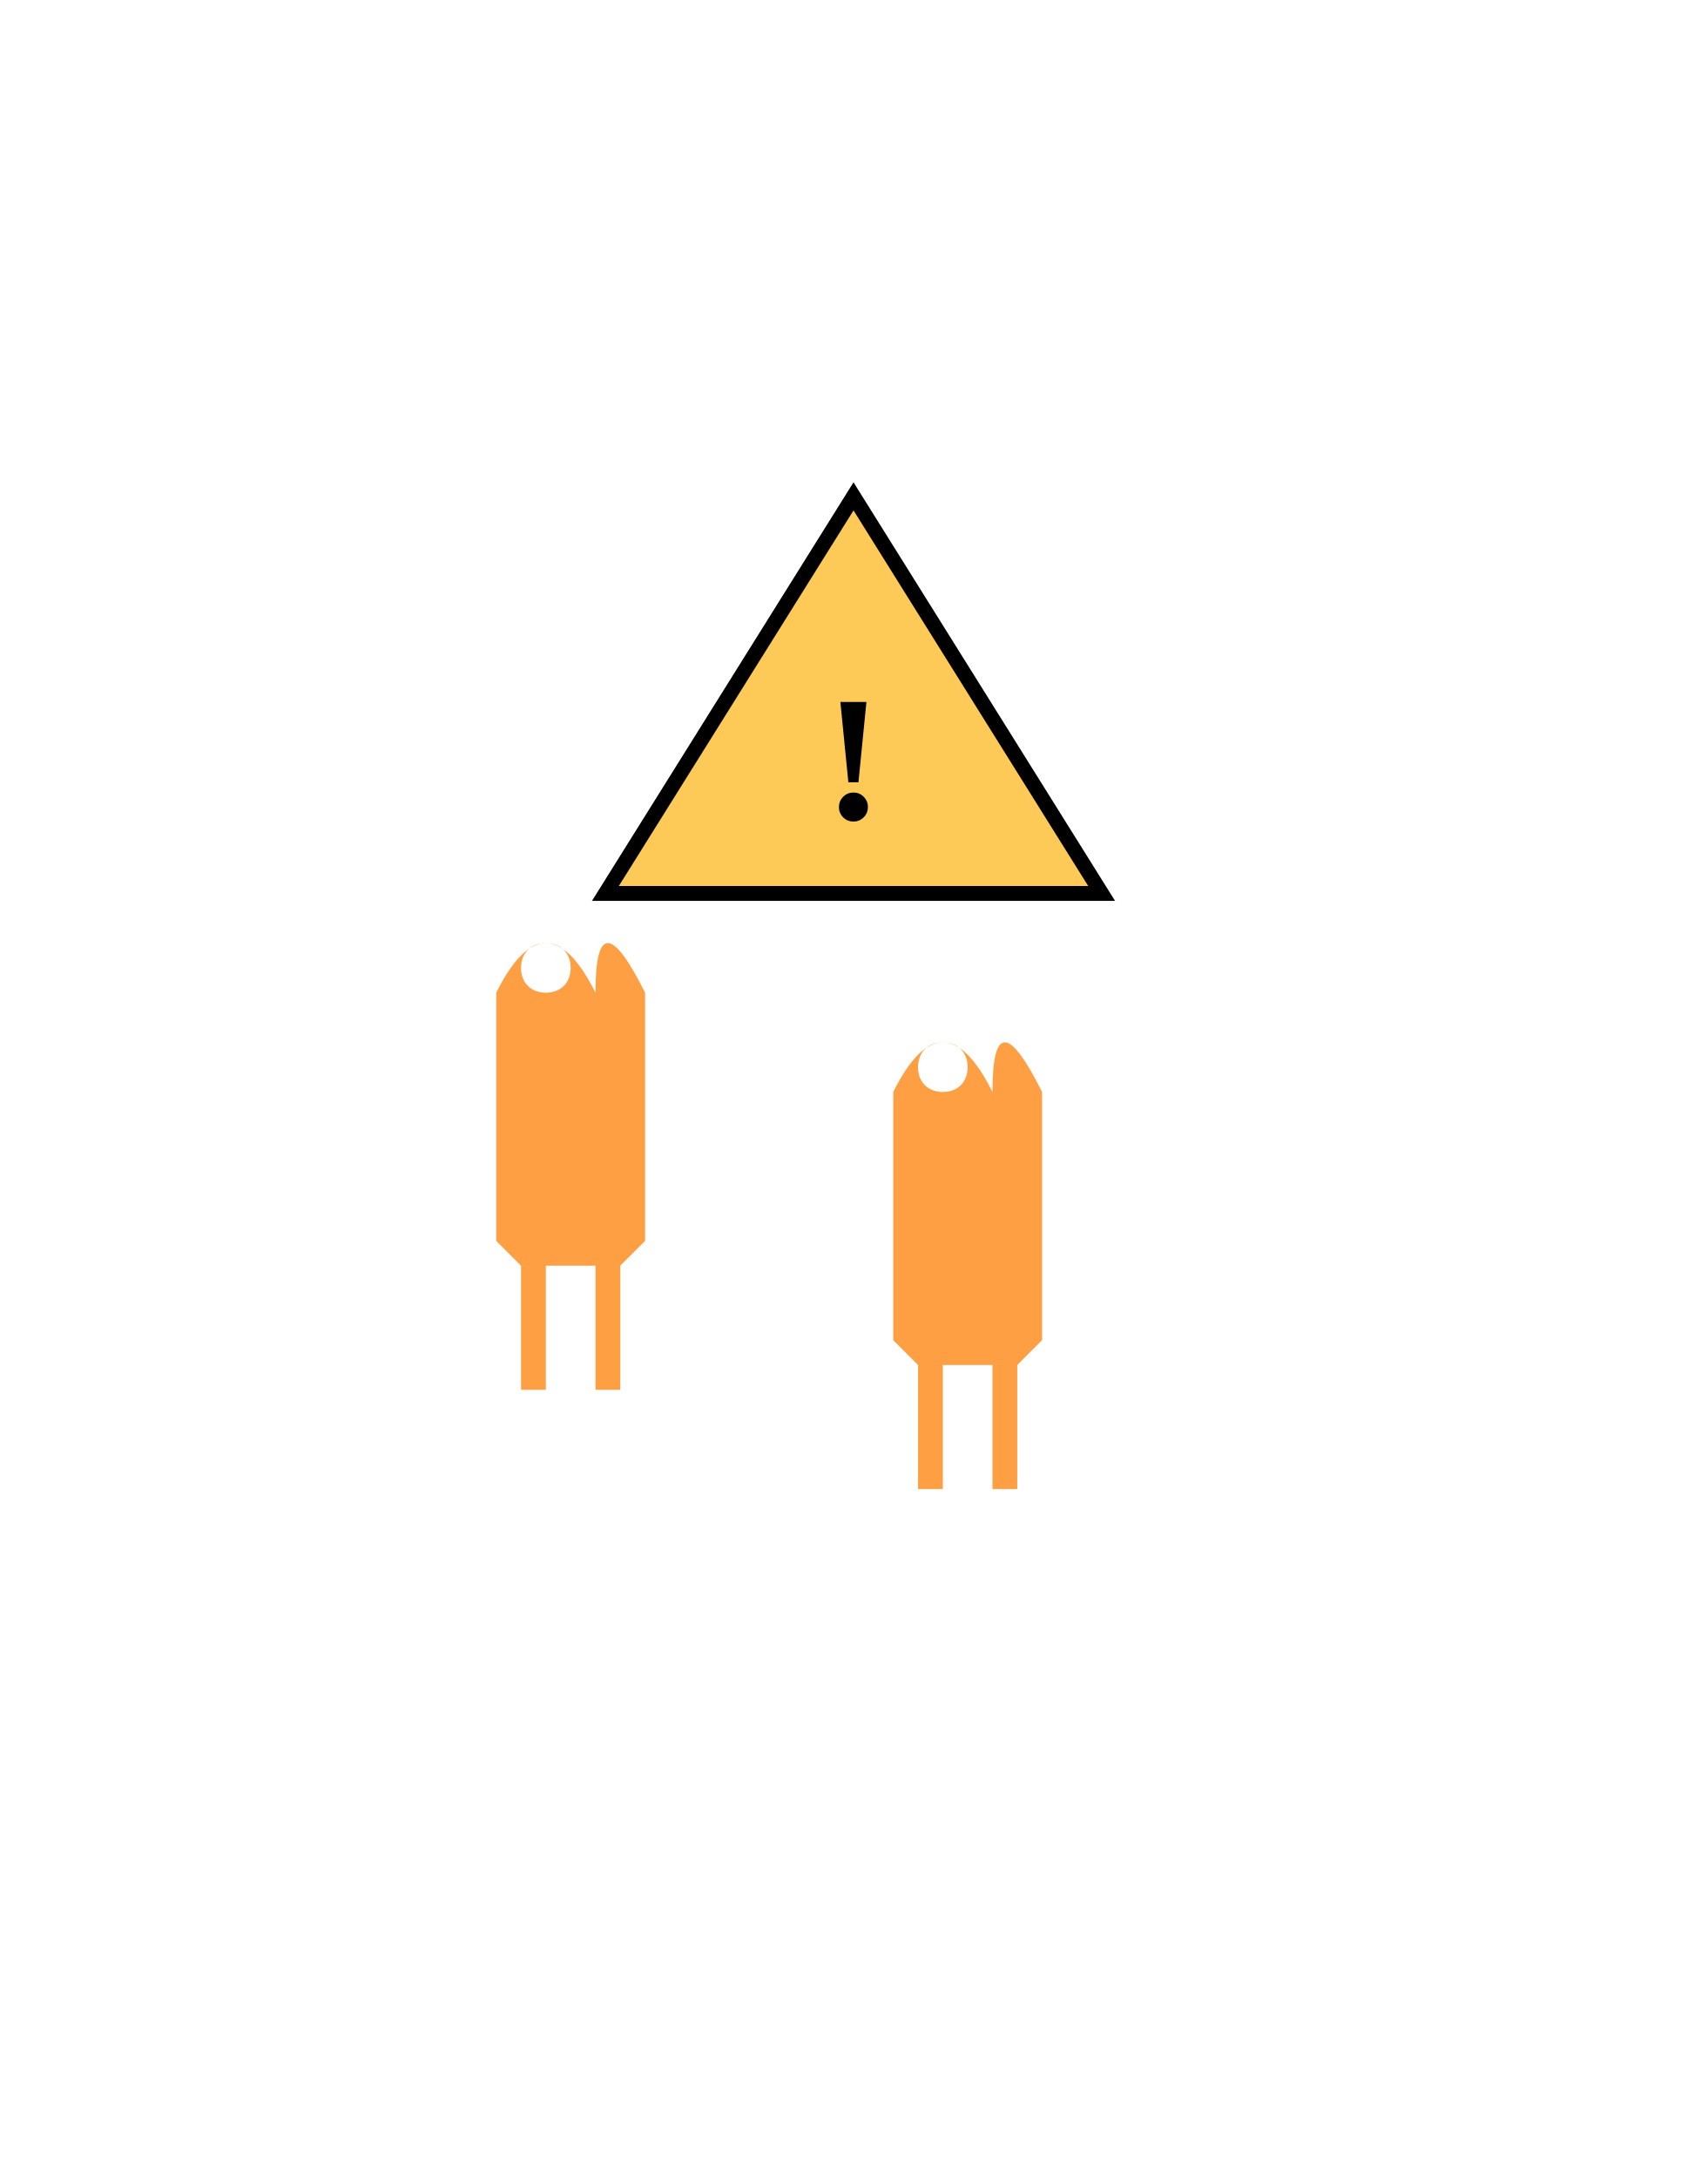
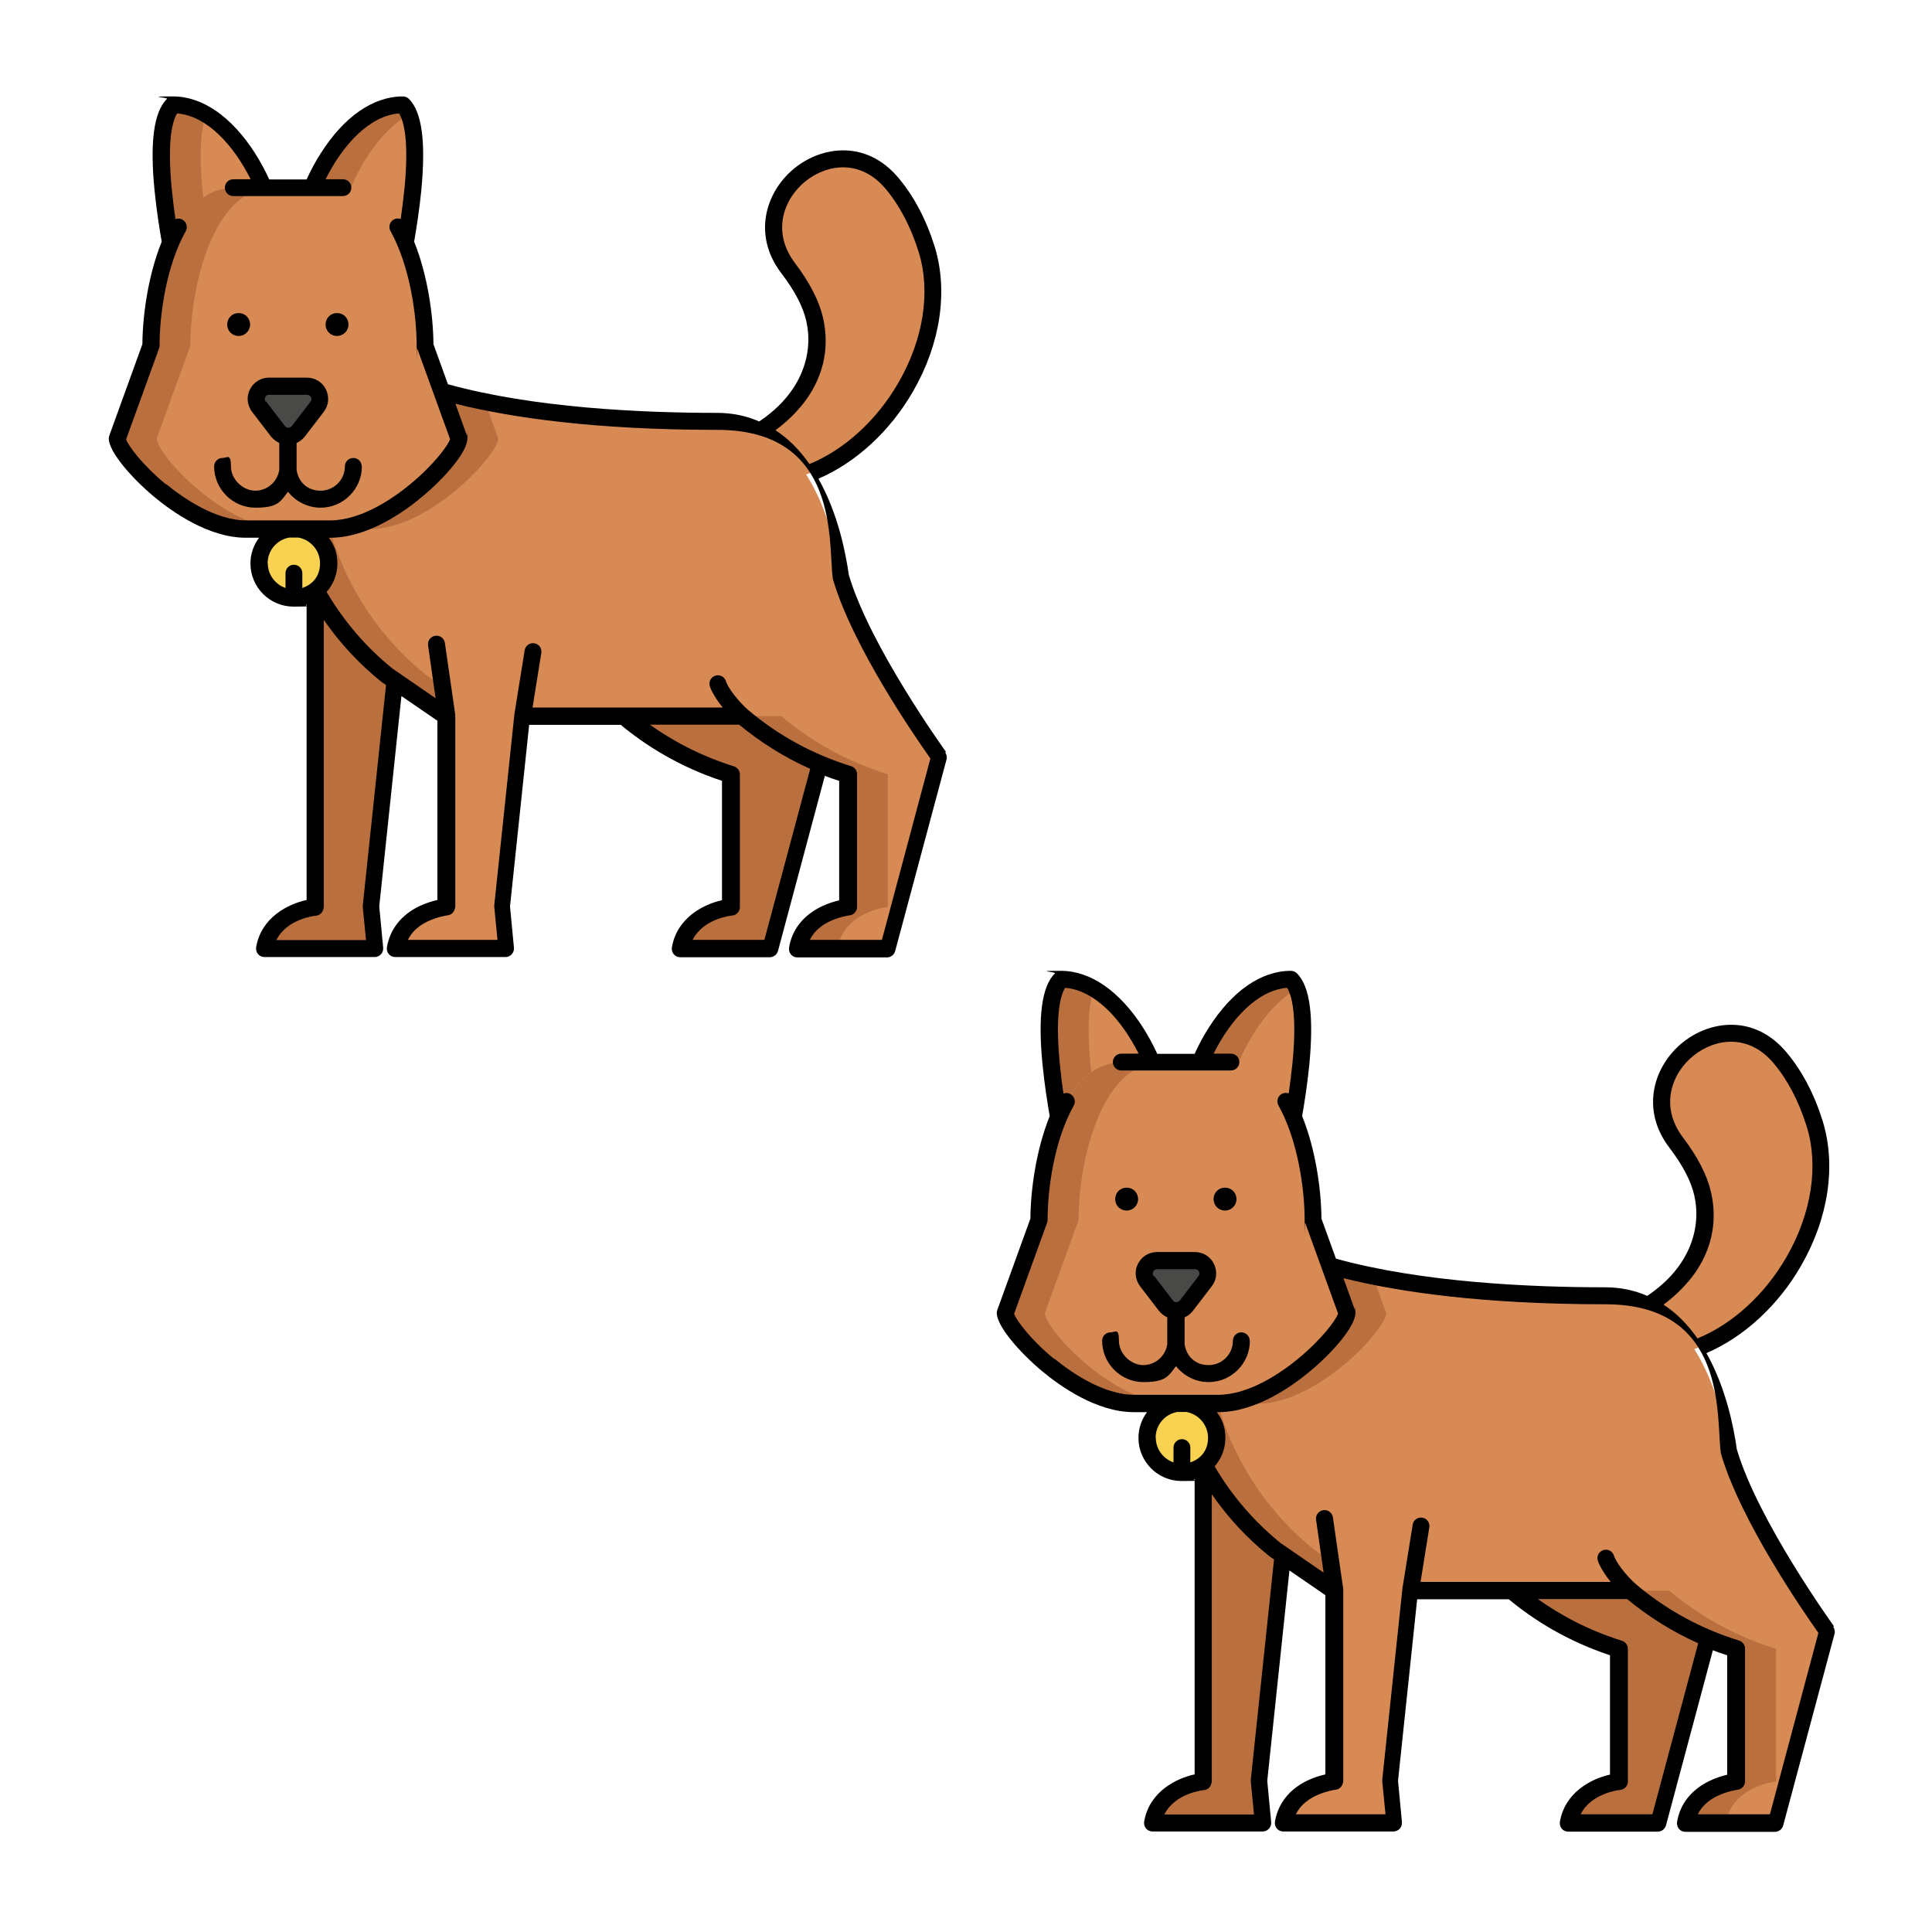
- <svg xmlns="http://www.w3.org/2000/svg" id="dog2" viewBox="0 0 344.1 438.8">
-   <g fill="#ff9f43">
-     <path d="M120,200 Q110,180 100,200 L100,250 L105,255 L105,280 L110,280 L110,255 L120,255 L120,280 L125,280 L125,255 L130,250 L130,200 Q120,180 120,200 Z M105,195 C105,192 107,190 110,190 C113,190 115,192 115,195 C115,198 113,200 110,200 C107,200 105,198 105,195 Z" />
-     <path d="M200,220 Q190,200 180,220 L180,270 L185,275 L185,300 L190,300 L190,275 L200,275 L200,300 L205,300 L205,275 L210,270 L210,220 Q200,200 200,220 Z M185,215 C185,212 187,210 190,210 C193,210 195,212 195,215 C195,218 193,220 190,220 C187,220 185,218 185,215 Z" />
+ <svg xmlns="http://www.w3.org/2000/svg" id="Calque_1" viewBox="0 0 1080 1080">
+   <g id="Layer_2">
+     <g>
+       <path d="M455.3,178.3c-2.1-9.1-7.4-18.8-14.7-28.3-29.5-38.6,26.9-84.7,58.1-47.5,7.9,9.4,14.5,21.5,19.3,36.8,15.8,50.7-24.1,116.4-75.8,128.4-16.7,3.9-40.9,4.6-44.8-14.5,38.5-12,66.1-39.9,58-74.9h0Z" fill="#d88a55" />
+       <path d="M401.9,311.9h-6.3v-6.5h-10.1v-5.1c-23.7,14.1-65.6,67.3-65.6,67.3,0,0,27,46.1,88.8,65.2v74.2s-24.5,2.4-28.1,23.1h50.1l28.7-107.1s-51.1-70.4-57.5-111.2h0Z" fill="#ba703e" />
+       <path d="M207.4,506.5l17.8-168.6-49-23.1v191.7h-.1v.5s-24.5,2.4-28.1,23.1h61.7l-2.3-23.6Z" fill="#ba703e" />
+       <path d="M469.9,322.4c-4.6-34-22-86.8-69.1-86.8-160,0-200-37.2-200-37.2l-44.5,60.1c1.9,46.5,23.8,89.8,60,119l33.1,22.8v106.3h-.1v.5s-24.5,2.4-28.1,23.1h61.7l-2.3-23.6,11.2-106.3h122.9c14.2,12,33.9,24.6,59.6,32.5v74.2s-24.5,2.4-28.1,23.1h50.1l28.7-107.1s-43.1-59.4-55.1-100.7Z" fill="#d88a55" />
+       <g>
+         <path d="M249.3,385l-10.9-7.5c-36.3-29.1-58.1-72.5-60-119l37.8-50.9c-11.1-5.3-15.3-9.2-15.3-9.2l-44.5,60.1c1.9,46.5,23.8,89.8,60,119l33,22.8v-15.2h0Z" fill="#ba703e" />
+         <path d="M496.3,507v-74.2c-25.7-7.9-45.3-20.5-59.6-32.5h-22.1c14.2,12,33.9,24.6,59.6,32.5v74.2s-24.5,2.4-28.1,23.1h22.1c3.6-20.7,28.1-23.1,28.1-23.1Z" fill="#ba703e" />
+       </g>
+       <path d="M156.3,258.5c.5,12.7,2.5,25.2,6,37.3h44.3c33.4,0,71.9-41.6,71.9-50.7l-7.4-20.5c-53.8-11-70.2-26.2-70.2-26.2l-44.5,60.1Z" fill="#ba703e" />
+       <g>
+         <path d="M96.6,142.4s-14.8-68.9,0-83.7c32.7,0,59.3,51,59.3,83.7h-59.3Z" fill="#d88a55" />
+         <path d="M115.3,64.2c-5.9-3.5-12.2-5.5-18.7-5.5-14.8,14.8,0,83.7,0,83.7h22.1s-12.1-56.5-3.4-78.2Z" fill="#ba703e" />
+         <path d="M225.2,142.4s14.8-68.9,0-83.7c-32.7,0-59.3,51-59.3,83.7h59.3Z" fill="#d88a55" />
+         <path d="M187.5,142.4c0-26.4,17.2-64.6,41.1-78.5-.9-2.1-2-3.9-3.3-5.3-32.7,0-59.3,51-59.3,83.7h21.5Z" fill="#ba703e" />
+         <path d="M191.6,105.1h-61.3c-33.1,0-45.9,55-45.9,88.1l-18.8,51.9c0,9,38.5,50.7,71.9,50.7h46.9c33.4,0,71.9-41.6,71.9-50.7l-18.8-51.9c0-33.1-12.8-88.1-45.9-88.1Z" fill="#d88a55" />
+         <path d="M87.6,245.1l18.8-51.9c0-33.1,12.8-88.1,45.9-88.1h-22.1c-33.1,0-45.9,55-45.9,88.1l-18.8,51.9c0,9,38.5,50.7,71.9,50.7h22.1c-33.4,0-71.9-41.6-71.9-50.7Z" fill="#ba703e" />
+         <path d="M155.2,241.1l-10.5-13.7c-3.6-4.7-.3-11.5,5.7-11.5h21.1c5.9,0,9.3,6.8,5.7,11.5l-10.5,13.7c-2.9,3.7-8.5,3.7-11.3,0h0Z" fill="#494a47" />
+       </g>
+       <circle cx="164.1" cy="314.9" r="19.3" transform="translate(-30.2 17.7) rotate(-5.7)" fill="#f8d250" />
+       <g>
+         <path d="M528.8,420.3c-.4-.6-42.5-58.9-54.3-98.9-1.7-12.1-6-34.3-17-53.8,20.9-9,40.1-26.5,53-49,15.3-26.6,19.6-56,12-80.7-4.7-15.1-11.5-28-20.2-38.4-17.9-21.4-42.7-17.9-58-5.6-16.2,13-24,37.4-7.4,59,7.3,9.6,12,18.5,13.8,26.5,4,17.2-1.6,39.7-26.3,56.2-7.3-3.2-15.2-4.8-23.6-4.8-42.7,0-102.6-2.8-150.4-16l-8.1-22.4c-.1-15.6-3.1-38.3-10.8-57.3,1.2-6.9,2.9-17.4,4-28.6,2.6-27.2,.4-43.9-6.9-51.2-.9-.9-2.1-1.4-3.4-1.4-16.6,0-32.9,11.3-45.9,31.8-3,4.6-5.6,9.6-7.9,14.6h-20.9c-2.3-5.1-5-10-7.9-14.6-13.1-20.5-29.4-31.8-45.9-31.8s-2.5,.5-3.4,1.4c-7.3,7.3-9.6,24-6.9,51.2,1.1,11.2,2.8,21.7,4,28.6-7.7,19-10.7,41.6-10.8,57.3l-18.5,51.1c-.2,.5-.3,1.1-.3,1.6,0,7.4,12.6,21.9,25.1,32.4,10.3,8.6,30.7,23.1,51.5,23.1h7.4c-3,4-4.8,9-4.8,14.4,0,13.3,10.8,24.1,24.1,24.1s5-.4,7.3-1.1v165.1c-10.2,2.2-25.3,9.6-28.2,26.3-.2,1.4,.1,2.8,1,3.9s2.2,1.7,3.6,1.7h61.7c1.3,0,2.6-.6,3.5-1.6s1.3-2.3,1.2-3.6l-2.2-23.1,12.4-117.6,20.1,13.8v100.2c-2.7,.6-6.4,1.7-10.2,3.5-10,4.9-16.2,12.7-18,22.8-.2,1.4,.1,2.8,1,3.9s2.2,1.7,3.6,1.7h61.7c1.3,0,2.6-.6,3.5-1.6s1.3-2.3,1.2-3.6l-2.2-23.1,10.7-101.5h51.2c13.9,11.5,32.5,23.3,56.6,31.3v66.7c-10.2,2.3-25.1,9.7-28,26.3-.2,1.4,.1,2.8,1,3.9s2.2,1.7,3.6,1.7h50.1c2.1,0,4-1.4,4.6-3.5l26.2-97.9c2.6,1,5.3,2,8,2.8v66.8c-2.7,.6-6.3,1.7-10,3.5-10,4.9-16.3,12.7-18,22.8-.2,1.4,.1,2.8,1,3.9s2.2,1.7,3.6,1.7h50.1c2.1,0,4-1.4,4.6-3.5l28.7-107.1c.4-1.4,0-2.9-.7-4h0Zm-81.3-192.8c12.4-14.8,16.7-32.2,12.5-50.2-2.2-9.3-7.4-19.4-15.5-30.1-13.4-17.6-6.4-36.1,5.8-45.9,12.3-9.8,30.9-12.3,44.8,4.3,7.9,9.4,14,21.2,18.4,35.1,6.9,22.1,2.8,48.8-11.2,73.1-12.2,21.2-30.3,37.6-49.8,45.6-5.5-7.9-11.9-14.3-19-18.9,5.4-4,10.1-8.4,14-13.1h0Zm-354.7,43.3c-13.2-10.9-21.1-21.6-22.3-25.2l18.4-50.8c.2-.5,.3-1.1,.3-1.6,0-17.5,3.8-44.7,14.6-63.9,1.3-2.3,.5-5.2-1.8-6.5-1.2-.7-2.6-.8-3.9-.3-.8-5.1-1.5-11-2.1-17-2.7-27.7,.6-38.2,3-42.1,16.6,1.3,31.5,17.6,41.1,36.8h-9.7c-2.6,0-4.7,2.1-4.7,4.7s2.1,4.7,4.7,4.7h61.3c2.6,0,4.7-2.1,4.7-4.7s-2.1-4.7-4.7-4.7h-9.7c9.6-19.2,24.5-35.5,41.1-36.8,2.4,3.9,5.7,14.4,3,42-.6,6-1.4,11.9-2.1,17-1.2-.4-2.6-.4-3.9,.3-2.3,1.3-3.1,4.2-1.8,6.5,10.7,19.2,14.6,46.4,14.6,63.9s0,1.1,.3,1.6l18.4,50.8c-1.2,3.6-9.1,14.3-22.3,25.2-9.2,7.6-27.2,20.2-44.7,20.2h-46.9c-17.5,0-35.5-12.7-44.7-20.2h0Zm56.8,44.1c0-7.2,5.2-13.2,12.1-14.4h5.1c6.8,1.2,12.1,7.2,12.1,14.4s-4.1,11.8-9.9,13.8v-8.3c0-2.6-2.1-4.7-4.7-4.7s-4.7,2.1-4.7,4.7v8.3c-5.7-2-9.9-7.4-9.9-13.8Zm53.2,191.2c0,.3,0,.6,0,1l1.8,18.4h-50.1c5.8-11.8,21.4-13.6,22.1-13.6,2-.2,3.6-1.6,4.1-3.5,.2-.5,.3-1.1,.3-1.7v-160.2c9,13,19.8,24.7,32.4,34.8,0,0,.2,.1,.3,.2l2.1,1.4-13,123.2Zm224.4,19.3h-40c5.8-11.8,21.4-13.6,22.1-13.6,2.4-.2,4.3-2.3,4.3-4.7v-74.2c0-2.1-1.4-3.9-3.3-4.5-18.9-5.9-34.5-14.4-47-23.3h49.9c12.1,10,25.4,18.3,39.7,24.7l-25.6,95.6Zm65.6,0h-40.1c2.1-4.3,5.7-7.7,10.8-10.2,5.8-2.8,11.3-3.5,11.3-3.5,2.4-.2,4.3-2.3,4.3-4.7v-74.2c0-2.1-1.4-3.9-3.3-4.5-21.4-6.6-40.8-17.2-57.8-31.6-2.4-2.2-4.3-4.2-5.7-5.9-5.1-5.9-6.5-9.8-6.5-10-.8-2.5-3.4-3.9-5.9-3.1-2.5,.8-3.9,3.4-3.1,5.9,.1,.4,1.6,5,7.2,11.9h-106.3l4.9-30.5c.4-2.6-1.3-5-3.9-5.4-2.6-.4-5,1.3-5.4,3.9l-5.8,36c0,.1,0,.2,0,.3,0,0,0,0,0,0l-11.2,106.2c0,.3,0,.6,0,1l1.8,18.4h-50.1c2.1-4.3,5.7-7.7,10.8-10.2,5.8-2.8,11.3-3.5,11.3-3.5,2-.2,3.6-1.6,4.1-3.5,.2-.5,.3-1.1,.3-1.7v-106.2s0,0,0,0c0-.2,0-.5,0-.7l-5.8-40.2c-.4-2.6-2.8-4.4-5.4-4-2.6,.4-4.4,2.8-4,5.4l4.2,29.5-24-16.5c-15-12.1-27.4-26.7-36.9-42.9,3.7-4.2,6-9.8,6-15.9s-1.8-10.4-4.8-14.4h.9c20.8,0,41.2-14.4,51.5-23.1,12.5-10.4,25.1-24.9,25.1-32.4s0-1.1-.3-1.6l-6.4-17.8c31.2,7.8,78,14.6,146.5,14.6s61.8,63.3,64.4,82.7c0,.2,0,.5,.1,.7,11,38,47,89.7,54.5,100.3l-27.1,101.4Z" />
+         <path d="M133.4,187.8c3.5,0,6.4-2.8,6.4-6.4s-2.8-6.4-6.4-6.4-6.4,2.8-6.4,6.4,2.8,6.4,6.4,6.4Z" />
+         <path d="M188.4,187.8c3.5,0,6.4-2.8,6.4-6.4s-2.8-6.4-6.4-6.4-6.4,2.8-6.4,6.4,2.8,6.4,6.4,6.4Z" />
+         <path d="M202.2,260.7c0-2.6-2.1-4.7-4.7-4.7s-4.7,2.1-4.7,4.7c0,7.5-6.1,13.6-13.6,13.6s-12.4-5-13.4-11.6v-15.1c1.8-.8,3.4-2,4.7-3.7l10.5-13.7c2.8-3.6,3.2-8.4,1.2-12.5-2-4.1-6.1-6.6-10.7-6.6h-21.1c-4.6,0-8.6,2.5-10.7,6.6s-1.5,8.9,1.2,12.5l10.5,13.7c1.3,1.6,2.9,2.9,4.7,3.7v15.1c-1,6.6-6.7,11.6-13.4,11.6s-13.6-6.1-13.6-13.6-2.1-4.7-4.7-4.7-4.7,2.1-4.7,4.7c0,12.7,10.4,23.1,23.1,23.1s13.9-3.4,18.2-8.9c4.3,5.4,10.9,8.9,18.2,8.9,12.7,0,23.1-10.4,23.1-23.1h0Zm-53.7-36.2c-.8-1.1-.4-2.1-.2-2.5,.2-.4,.8-1.3,2.2-1.3h21.1c1.4,0,2,.9,2.2,1.3,.2,.4,.6,1.5-.2,2.5l-10.5,13.7c-.6,.8-1.5,.9-1.9,.9s-1.3-.1-1.9-.9l-10.5-13.7Z" />
+       </g>
+     </g>
  </g>
-   <path d="M172,100 L222,180 L122,180 Z" fill="#feca57" stroke="#000" stroke-width="3" />
-   <text x="172" y="165" text-anchor="middle" font-size="36" font-weight="bold" fill="#000">!</text>
+   <g id="Layer_2-2">
+     <g>
+       <path d="M951.8,667.2c-2.1-9.1-7.4-18.8-14.7-28.3-29.5-38.6,26.9-84.7,58.1-47.5,7.9,9.4,14.5,21.5,19.3,36.8,15.8,50.7-24.1,116.4-75.8,128.4-16.7,3.9-40.9,4.6-44.8-14.5,38.5-12,66.1-39.9,58-74.9h0Z" fill="#d88a55" />
+       <path d="M898.3,800.8h-6.3v-6.5h-10.1v-5.1c-23.7,14.1-65.6,67.3-65.6,67.3,0,0,27,46.1,88.8,65.2v74.2s-24.5,2.4-28.1,23.1h50.1l28.7-107.1s-51.1-70.4-57.5-111.2h0Z" fill="#ba703e" />
+       <path d="M703.8,995.4l17.8-168.6-49-23.1v191.7h-.1v.5s-24.5,2.4-28.1,23.1h61.7l-2.3-23.6Z" fill="#ba703e" />
+       <path d="M966.3,811.2c-4.6-34-22-86.8-69.1-86.8-160,0-200-37.2-200-37.2l-44.5,60.1c1.9,46.5,23.8,89.8,60,119l33.1,22.8v106.3h-.1v.5s-24.5,2.4-28.1,23.1h61.7l-2.3-23.6,11.2-106.3h122.9c14.2,12,33.9,24.6,59.6,32.5v74.2s-24.5,2.4-28.1,23.1h50.1l28.7-107.1s-43.1-59.4-55.1-100.7Z" fill="#d88a55" />
+       <g>
+         <path d="M745.7,873.9l-10.9-7.5c-36.3-29.1-58.1-72.5-60-119l37.8-50.9c-11.1-5.3-15.3-9.2-15.3-9.2l-44.5,60.1c1.9,46.5,23.8,89.8,60,119l33,22.8v-15.2h0Z" fill="#ba703e" />
+         <path d="M992.8,995.9v-74.2c-25.7-7.9-45.3-20.5-59.6-32.5h-22.1c14.2,12,33.9,24.6,59.6,32.5v74.2s-24.5,2.4-28.1,23.1h22.1c3.6-20.7,28.1-23.1,28.1-23.1Z" fill="#ba703e" />
+       </g>
+       <path d="M652.7,747.4c.5,12.7,2.5,25.2,6,37.3h44.3c33.4,0,71.9-41.6,71.9-50.7l-7.4-20.5c-53.8-11-70.2-26.2-70.2-26.2l-44.5,60.1Z" fill="#ba703e" />
+       <g>
+         <path d="M593.1,631.2s-14.8-68.9,0-83.7c32.7,0,59.3,51,59.3,83.7h-59.3Z" fill="#d88a55" />
+         <path d="M611.7,553c-5.9-3.5-12.2-5.5-18.7-5.5-14.8,14.8,0,83.7,0,83.7h22.1s-12.1-56.5-3.4-78.2Z" fill="#ba703e" />
+         <path d="M721.6,631.2s14.8-68.9,0-83.7c-32.7,0-59.3,51-59.3,83.7h59.3Z" fill="#d88a55" />
+         <path d="M683.9,631.2c0-26.4,17.2-64.6,41.1-78.5-.9-2.1-2-3.9-3.3-5.3-32.7,0-59.3,51-59.3,83.7h21.5Z" fill="#ba703e" />
+         <path d="M688,593.9h-61.3c-33.1,0-45.9,55-45.9,88.1l-18.8,51.9c0,9,38.5,50.7,71.9,50.7h46.9c33.4,0,71.9-41.6,71.9-50.7l-18.8-51.9c0-33.1-12.8-88.1-45.9-88.1Z" fill="#d88a55" />
+         <path d="M584.1,734l18.8-51.9c0-33.1,12.8-88.1,45.9-88.1h-22.1c-33.1,0-45.9,55-45.9,88.1l-18.8,51.9c0,9,38.5,50.7,71.9,50.7h22.1c-33.4,0-71.9-41.6-71.9-50.7Z" fill="#ba703e" />
+         <path d="M651.7,730l-10.5-13.7c-3.6-4.7-.3-11.5,5.7-11.5h21.1c5.9,0,9.3,6.8,5.7,11.5l-10.5,13.7c-2.9,3.7-8.5,3.7-11.3,0h0Z" fill="#494a47" />
+       </g>
+       <circle cx="660.6" cy="803.7" r="19.3" transform="translate(-76 69) rotate(-5.7)" fill="#f8d250" />
+       <g>
+         <path d="M1025.2,909.1c-.4-.6-42.5-58.9-54.3-98.9-1.7-12.1-6-34.3-17-53.8,20.9-9,40.1-26.5,53-49,15.3-26.6,19.6-56,12-80.7-4.7-15.1-11.5-28-20.2-38.4-17.9-21.4-42.7-17.9-58-5.6-16.2,13-24,37.4-7.4,59,7.3,9.6,12,18.5,13.8,26.5,4,17.2-1.6,39.7-26.3,56.2-7.3-3.2-15.2-4.8-23.6-4.8-42.7,0-102.6-2.8-150.4-16l-8.1-22.4c-.1-15.6-3.1-38.3-10.8-57.3,1.2-6.9,2.9-17.4,4-28.6,2.6-27.2,.4-43.9-6.9-51.2-.9-.9-2.1-1.4-3.4-1.4-16.6,0-32.9,11.3-45.9,31.8-3,4.6-5.6,9.6-7.9,14.6h-20.9c-2.3-5.1-5-10-7.9-14.6-13.1-20.5-29.4-31.8-45.9-31.8s-2.5,.5-3.4,1.4c-7.3,7.3-9.6,24-6.9,51.2,1.1,11.2,2.8,21.7,4,28.6-7.7,19-10.7,41.6-10.8,57.3l-18.5,51.1c-.2,.5-.3,1.1-.3,1.6,0,7.4,12.6,21.9,25.1,32.4,10.3,8.6,30.7,23.1,51.5,23.1h7.4c-3,4-4.8,9-4.8,14.4,0,13.3,10.8,24.1,24.1,24.1s5-.4,7.3-1.1v165.1c-10.2,2.2-25.3,9.6-28.2,26.3-.2,1.4,.1,2.8,1,3.9s2.2,1.7,3.6,1.7h61.7c1.3,0,2.6-.6,3.5-1.6s1.3-2.3,1.2-3.6l-2.2-23.1,12.4-117.6,20.1,13.8v100.2c-2.7,.6-6.4,1.7-10.2,3.5-10,4.9-16.2,12.7-18,22.8-.2,1.4,.1,2.8,1,3.9s2.2,1.7,3.6,1.7h61.7c1.3,0,2.6-.6,3.5-1.6s1.3-2.3,1.2-3.6l-2.2-23.1,10.7-101.5h51.2c13.9,11.5,32.5,23.3,56.6,31.3v66.7c-10.2,2.3-25.1,9.7-28,26.3-.2,1.4,.1,2.8,1,3.9s2.2,1.7,3.6,1.7h50.1c2.1,0,4-1.4,4.6-3.5l26.2-97.9c2.6,1,5.3,2,8,2.8v66.8c-2.7,.6-6.3,1.7-10,3.5-10,4.9-16.3,12.7-18,22.8-.2,1.4,.1,2.8,1,3.9s2.2,1.7,3.6,1.7h50.1c2.1,0,4-1.4,4.6-3.5l28.7-107.1c.4-1.4,0-2.9-.7-4h0Zm-81.3-192.8c12.4-14.8,16.7-32.2,12.5-50.2-2.2-9.3-7.4-19.4-15.5-30.1-13.4-17.6-6.4-36.1,5.8-45.9,12.3-9.8,30.9-12.3,44.8,4.3,7.9,9.4,14,21.2,18.4,35.1,6.9,22.1,2.8,48.8-11.2,73.1-12.2,21.2-30.3,37.6-49.8,45.6-5.5-7.9-11.9-14.3-19-18.9,5.4-4,10.1-8.4,14-13.1h0Zm-354.7,43.3c-13.2-10.9-21.1-21.6-22.3-25.2l18.4-50.8c.2-.5,.3-1.1,.3-1.6,0-17.5,3.8-44.7,14.6-63.9,1.3-2.3,.5-5.2-1.8-6.5-1.2-.7-2.6-.8-3.9-.3-.8-5.1-1.5-11-2.1-17-2.7-27.7,.6-38.2,3-42.1,16.6,1.3,31.5,17.6,41.1,36.8h-9.7c-2.6,0-4.7,2.1-4.7,4.7s2.1,4.7,4.7,4.7h61.3c2.6,0,4.7-2.1,4.7-4.7s-2.1-4.7-4.7-4.7h-9.7c9.6-19.2,24.5-35.5,41.1-36.8,2.4,3.9,5.7,14.4,3,42-.6,6-1.4,11.9-2.1,17-1.2-.4-2.6-.4-3.9,.3-2.3,1.3-3.1,4.2-1.8,6.5,10.7,19.2,14.6,46.4,14.6,63.9s0,1.1,.3,1.6l18.4,50.8c-1.2,3.6-9.1,14.3-22.3,25.2-9.2,7.6-27.2,20.2-44.7,20.2h-46.9c-17.5,0-35.5-12.7-44.7-20.2h0Zm56.8,44.1c0-7.2,5.2-13.2,12.1-14.4h5.1c6.8,1.2,12.1,7.2,12.1,14.4s-4.1,11.8-9.9,13.8v-8.3c0-2.6-2.1-4.7-4.7-4.7s-4.7,2.1-4.7,4.7v8.3c-5.7-2-9.9-7.4-9.9-13.8Zm53.2,191.2c0,.3,0,.6,0,1l1.8,18.4h-50.1c5.8-11.8,21.4-13.6,22.1-13.6,2-.2,3.6-1.6,4.1-3.5,.2-.5,.3-1.1,.3-1.7v-160.2c9,13,19.8,24.7,32.4,34.8,0,0,.2,.1,.3,.2l2.1,1.4-13,123.2Zm224.4,19.3h-40c5.8-11.8,21.4-13.6,22.1-13.6,2.4-.2,4.3-2.3,4.3-4.7v-74.2c0-2.1-1.4-3.9-3.3-4.5-18.9-5.9-34.5-14.4-47-23.3h49.9c12.1,10,25.4,18.3,39.7,24.7l-25.6,95.6Zm65.6,0h-40.1c2.1-4.3,5.7-7.7,10.8-10.2,5.8-2.8,11.3-3.5,11.3-3.5,2.4-.2,4.3-2.3,4.3-4.7v-74.2c0-2.1-1.4-3.9-3.3-4.5-21.4-6.6-40.8-17.2-57.8-31.6-2.4-2.2-4.3-4.2-5.7-5.9-5.1-5.9-6.5-9.8-6.5-10-.8-2.5-3.4-3.9-5.9-3.1-2.5,.8-3.9,3.4-3.1,5.9,.1,.4,1.6,5,7.2,11.9h-106.3l4.9-30.5c.4-2.6-1.3-5-3.9-5.4-2.6-.4-5,1.3-5.4,3.9l-5.8,36c0,.1,0,.2,0,.3,0,0,0,0,0,0l-11.2,106.2c0,.3,0,.6,0,1l1.8,18.4h-50.1c2.1-4.3,5.7-7.7,10.8-10.2,5.8-2.8,11.3-3.5,11.3-3.5,2-.2,3.6-1.6,4.1-3.5,.2-.5,.3-1.1,.3-1.7v-106.2s0,0,0,0c0-.2,0-.5,0-.7l-5.8-40.2c-.4-2.6-2.8-4.4-5.4-4-2.6,.4-4.4,2.8-4,5.4l4.2,29.5-24-16.5c-15-12.1-27.4-26.7-36.9-42.9,3.7-4.2,6-9.8,6-15.9s-1.8-10.4-4.8-14.4h.9c20.8,0,41.2-14.4,51.5-23.1,12.5-10.4,25.1-24.9,25.1-32.4s0-1.1-.3-1.6l-6.4-17.8c31.2,7.8,78,14.6,146.5,14.6s61.8,63.3,64.4,82.7c0,.2,0,.5,.1,.7,11,38,47,89.7,54.5,100.3l-27.1,101.4Z" />
+         <path d="M629.8,676.7c3.5,0,6.4-2.8,6.4-6.4s-2.8-6.4-6.4-6.4-6.4,2.8-6.4,6.4,2.8,6.4,6.4,6.4Z" />
+         <path d="M684.8,676.7c3.5,0,6.4-2.8,6.4-6.4s-2.8-6.4-6.4-6.4-6.4,2.8-6.4,6.4,2.8,6.4,6.4,6.4Z" />
+         <path d="M698.6,749.5c0-2.6-2.1-4.7-4.7-4.7s-4.7,2.1-4.7,4.7c0,7.5-6.1,13.6-13.6,13.6s-12.4-5-13.4-11.6v-15.1c1.8-.8,3.4-2,4.7-3.7l10.5-13.7c2.8-3.6,3.2-8.4,1.2-12.5-2-4.1-6.1-6.6-10.7-6.6h-21.1c-4.6,0-8.6,2.5-10.7,6.6s-1.5,8.9,1.2,12.5l10.5,13.7c1.3,1.6,2.9,2.9,4.7,3.7v15.1c-1,6.6-6.7,11.6-13.4,11.6s-13.6-6.1-13.6-13.6-2.1-4.7-4.7-4.7-4.7,2.1-4.7,4.7c0,12.7,10.4,23.1,23.1,23.1s13.9-3.4,18.2-8.9c4.3,5.4,10.9,8.9,18.2,8.9,12.7,0,23.1-10.4,23.1-23.1h0Zm-53.7-36.2c-.8-1.1-.4-2.1-.2-2.5,.2-.4,.8-1.3,2.2-1.3h21.1c1.4,0,2,.9,2.2,1.3,.2,.4,.6,1.5-.2,2.5l-10.5,13.7c-.6,.8-1.5,.9-1.9,.9s-1.3-.1-1.9-.9l-10.5-13.7Z" />
+       </g>
+     </g>
+   </g>
</svg>
